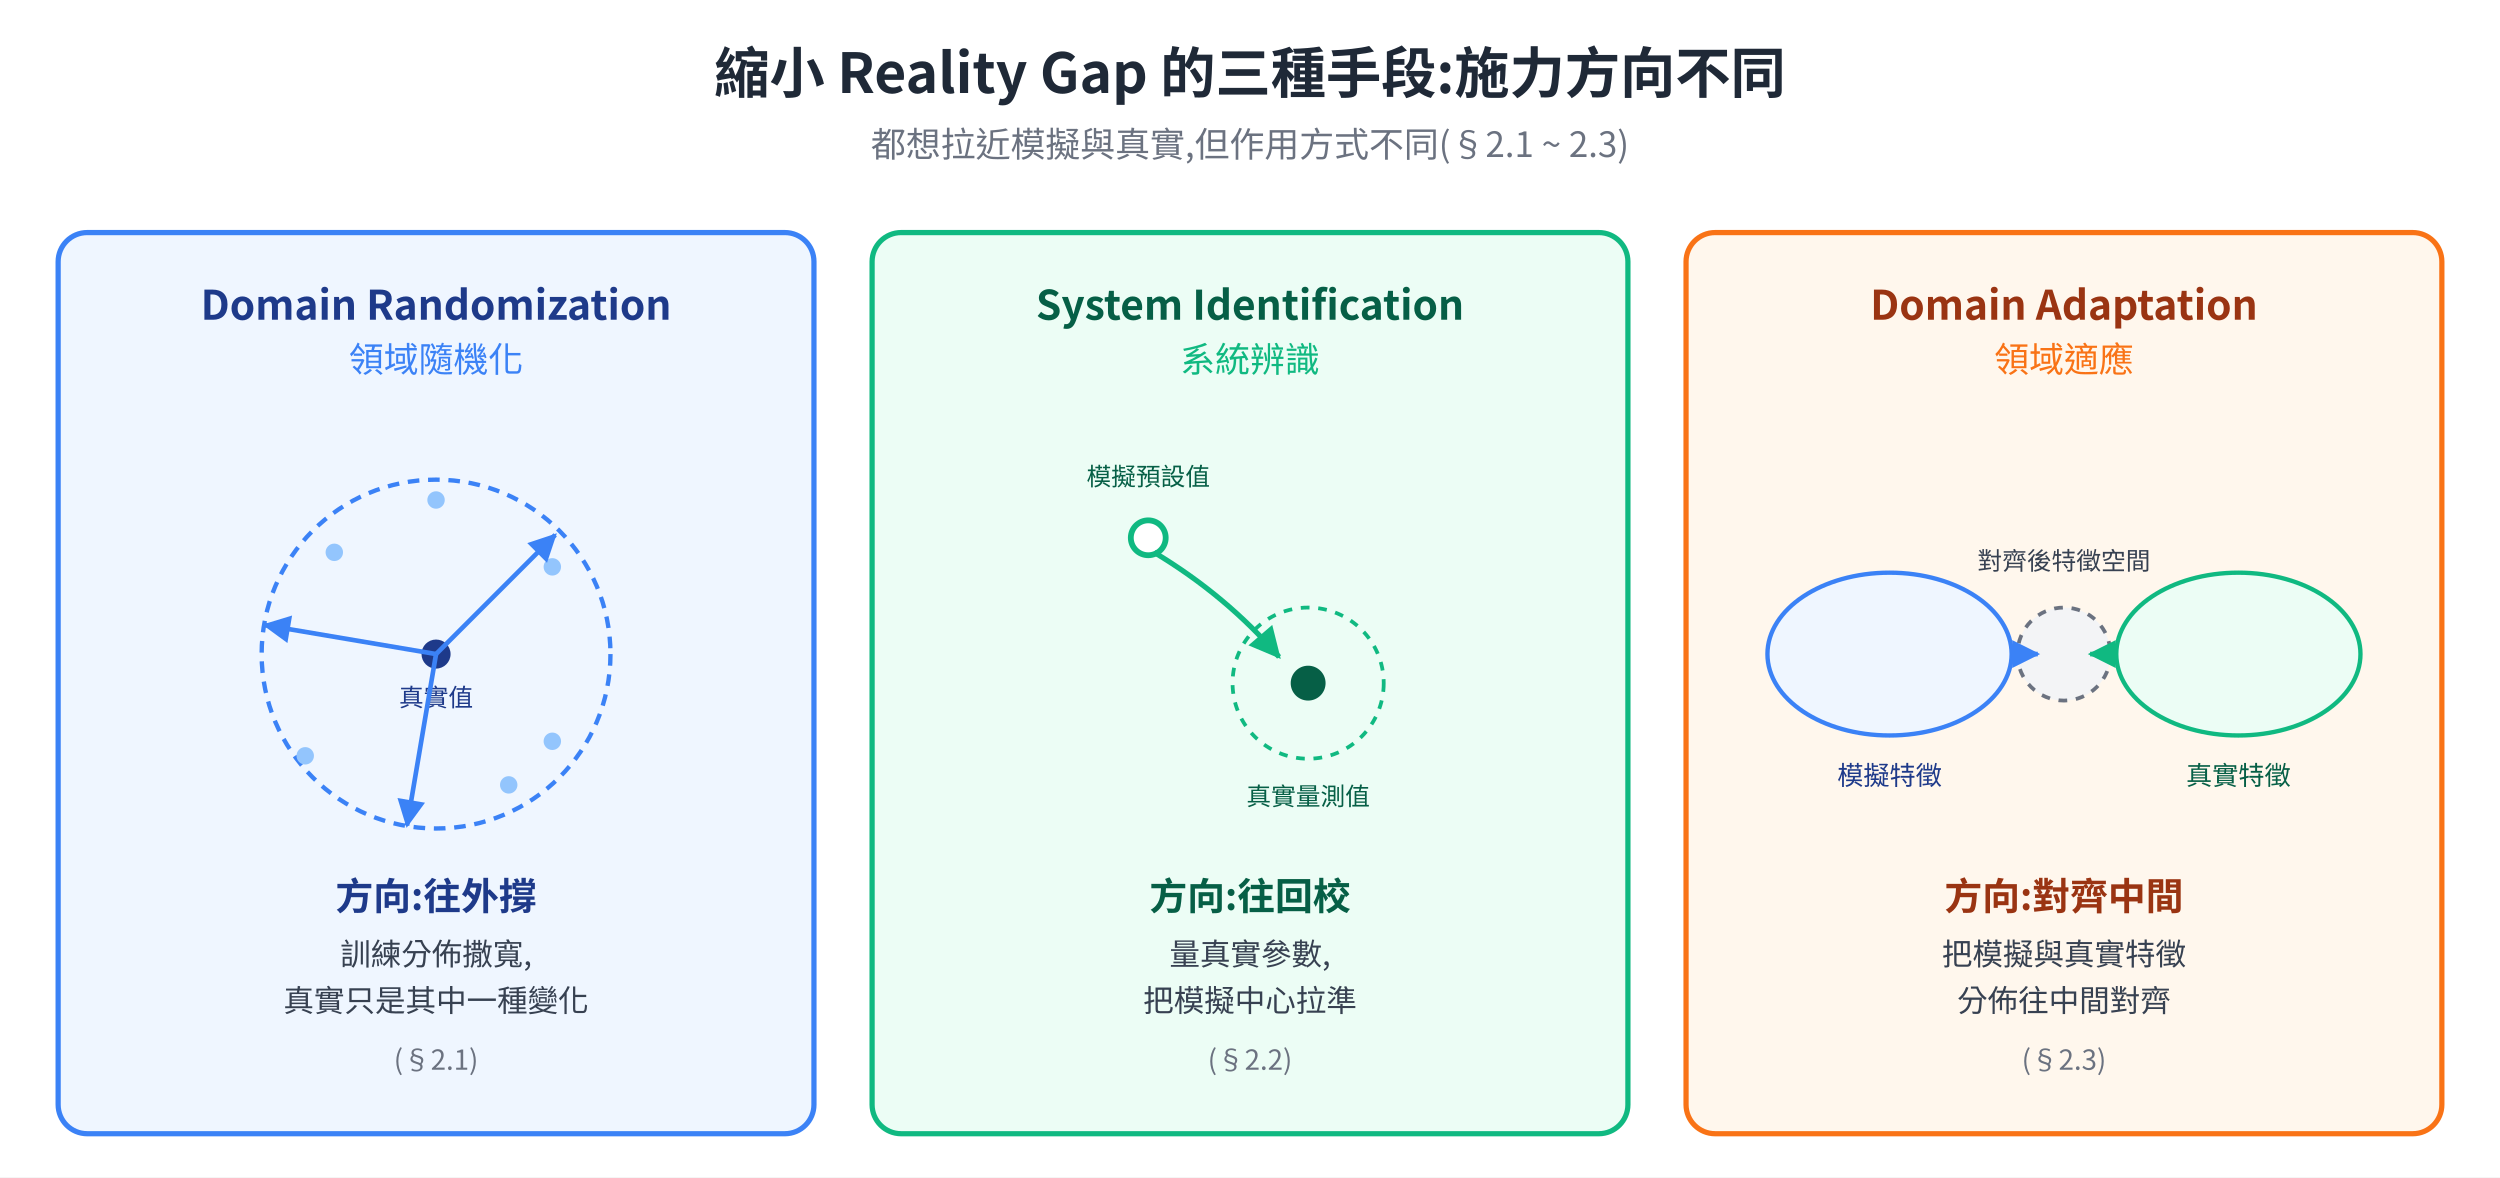
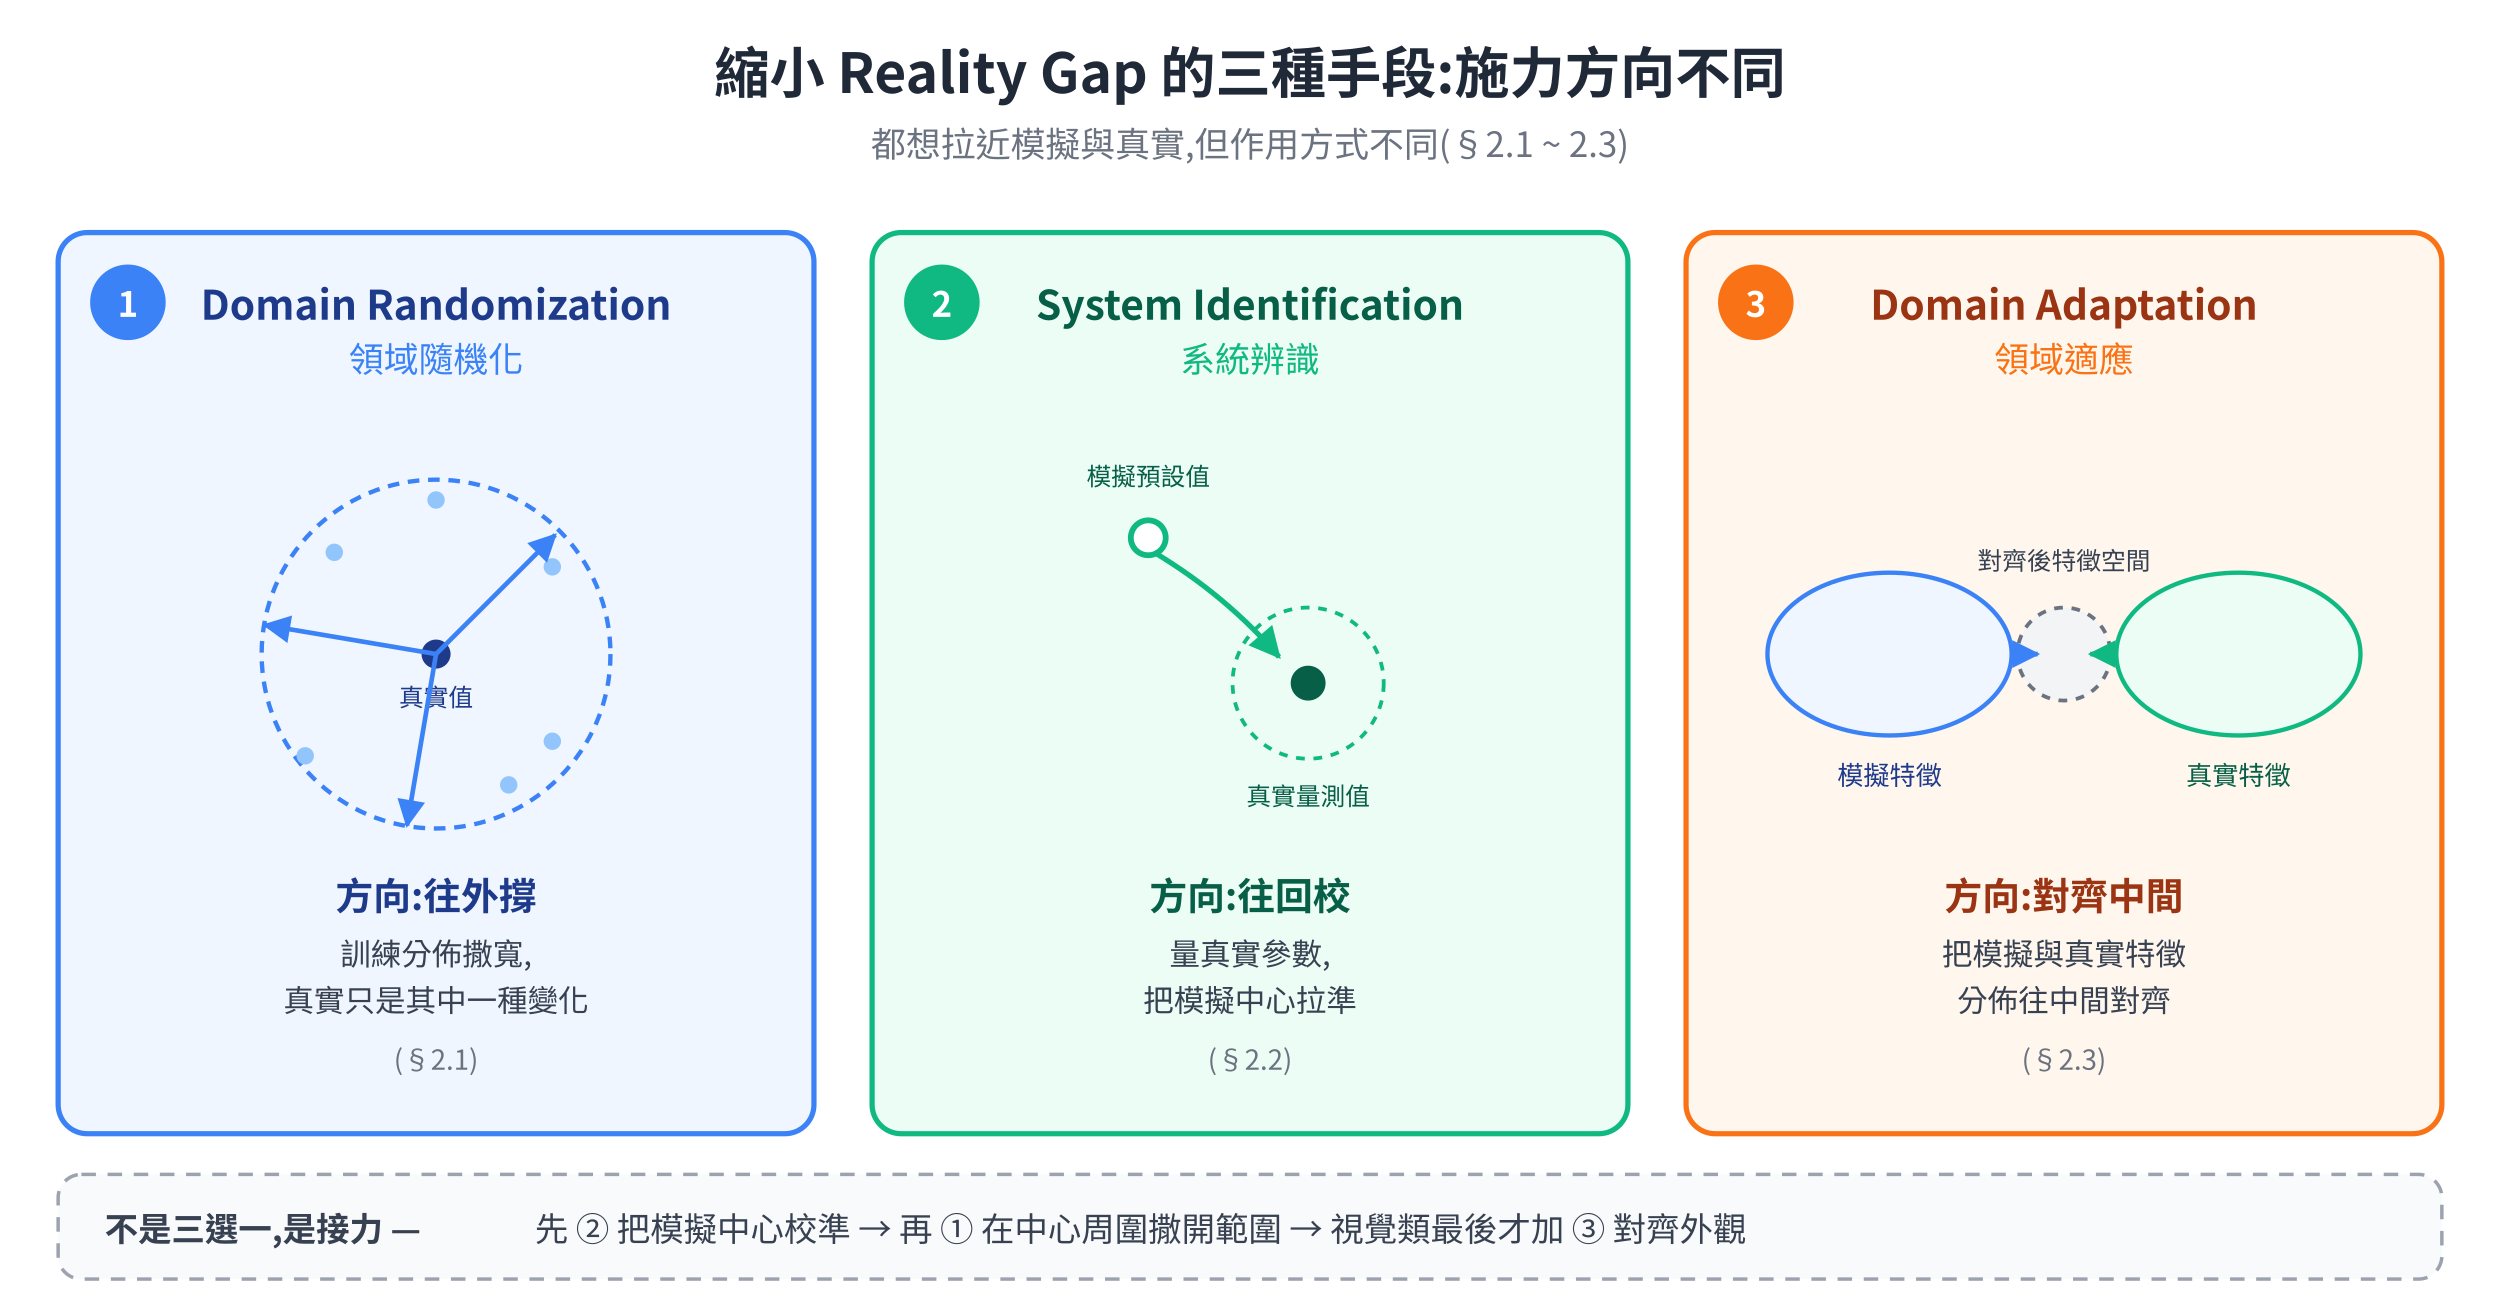
- <svg xmlns="http://www.w3.org/2000/svg" viewBox="0 0 860 405" font-family="'Noto Sans CJK TC','PingFang TC','Microsoft JhengHei',sans-serif">
+ <svg xmlns="http://www.w3.org/2000/svg" viewBox="0 0 860 452" font-family="'Noto Sans CJK TC','PingFang TC','Microsoft JhengHei',sans-serif">
  <defs>
    <marker id="paiArrBlue" markerWidth="9" markerHeight="9" refX="5.5" refY="3" orient="auto">
      <path d="M0,0 L6,3 L0,6 Z" fill="#3B82F6" />
    </marker>
    <marker id="paiArrGreen" markerWidth="9" markerHeight="9" refX="5.5" refY="3" orient="auto">
      <path d="M0,0 L6,3 L0,6 Z" fill="#10B981" />
    </marker>
  </defs>
-   <rect width="860" height="405" fill="#ffffff" />
+   <rect width="860" height="452" fill="#ffffff" />
  <text x="430" y="32" text-anchor="middle" font-size="19" font-weight="700" fill="#1F2937">縮小 Reality Gap 的三種手段:施力方向不同</text>
  <text x="430" y="54" text-anchor="middle" font-size="12" fill="#6B7280">都想拉近模擬與真實,但作用方式不同(§2.1 ~ 2.3)</text>
  <rect x="20" y="80" width="260" height="310" rx="10" fill="#EFF6FF" stroke="#3B82F6" stroke-width="1.8" />
  <text x="150" y="110" text-anchor="middle" font-size="14" font-weight="700" fill="#1E3A8A">Domain Randomization</text>
  <text x="150" y="128" text-anchor="middle" font-size="12" fill="#3B82F6">領域隨機化</text>
  <circle cx="150" cy="225" r="60" fill="none" stroke="#3B82F6" stroke-width="1.5" stroke-dasharray="4,3" />
  <circle cx="150" cy="225" r="5" fill="#1E3A8A" />
  <text x="150" y="243" text-anchor="middle" font-size="8.5" fill="#1E3A8A">真實值</text>
  <circle cx="115" cy="190" r="3" fill="#93C5FD" />
  <circle cx="190" cy="195" r="3" fill="#93C5FD" />
  <circle cx="175" cy="270" r="3" fill="#93C5FD" />
  <circle cx="105" cy="260" r="3" fill="#93C5FD" />
  <circle cx="150" cy="172" r="3" fill="#93C5FD" />
  <circle cx="190" cy="255" r="3" fill="#93C5FD" />
  <line x1="150" y1="225" x2="191" y2="184" stroke="#3B82F6" stroke-width="1.6" marker-end="url(#paiArrBlue)" />
  <line x1="150" y1="225" x2="91" y2="215" stroke="#3B82F6" stroke-width="1.6" marker-end="url(#paiArrBlue)" />
  <line x1="150" y1="225" x2="140" y2="284" stroke="#3B82F6" stroke-width="1.6" marker-end="url(#paiArrBlue)" />
  <text x="150" y="313" text-anchor="middle" font-size="13" font-weight="700" fill="#1E3A8A">方向:往外撐</text>
  <text x="150" y="332" text-anchor="middle" font-size="10.5" fill="#374151">訓練分佈撒寬,</text>
  <text x="150" y="348" text-anchor="middle" font-size="10.5" fill="#374151">真實只是其中一種變化</text>
  <text x="150" y="368" text-anchor="middle" font-size="9.5" fill="#6B7280">(§2.1)</text>
  <rect x="300" y="80" width="260" height="310" rx="10" fill="#ECFDF5" stroke="#10B981" stroke-width="1.8" />
  <text x="430" y="110" text-anchor="middle" font-size="14" font-weight="700" fill="#065F46">System Identification</text>
  <text x="430" y="128" text-anchor="middle" font-size="12" fill="#10B981">系統辨識</text>
  <circle cx="395" cy="185" r="6" fill="#ffffff" stroke="#10B981" stroke-width="2" />
  <text x="395" y="167" text-anchor="middle" font-size="8.5" fill="#065F46">模擬預設值</text>
  <circle cx="450" cy="235" r="26" fill="none" stroke="#10B981" stroke-width="1.3" stroke-dasharray="3,3" />
  <circle cx="450" cy="235" r="6" fill="#065F46" />
  <text x="450" y="277" text-anchor="middle" font-size="8.5" fill="#065F46">真實量測值</text>
  <path d="M397,190 Q422,205 440,226" fill="none" stroke="#10B981" stroke-width="1.8" marker-end="url(#paiArrGreen)" />
  <text x="430" y="313" text-anchor="middle" font-size="13" font-weight="700" fill="#065F46">方向:往回校</text>
  <text x="430" y="332" text-anchor="middle" font-size="10.5" fill="#374151">量真實參數,</text>
  <text x="430" y="348" text-anchor="middle" font-size="10.5" fill="#374151">把模擬中心拉準</text>
  <text x="430" y="368" text-anchor="middle" font-size="9.5" fill="#6B7280">(§2.2)</text>
  <rect x="580" y="80" width="260" height="310" rx="10" fill="#FFF7ED" stroke="#F97316" stroke-width="1.8" />
  <text x="710" y="110" text-anchor="middle" font-size="14" font-weight="700" fill="#9A3412">Domain Adaptation</text>
  <text x="710" y="128" text-anchor="middle" font-size="12" fill="#F97316">領域適應</text>
  <ellipse cx="650" cy="225" rx="42" ry="28" fill="#EFF6FF" stroke="#3B82F6" stroke-width="1.5" />
  <ellipse cx="770" cy="225" rx="42" ry="28" fill="#ECFDF5" stroke="#10B981" stroke-width="1.5" />
  <circle cx="710" cy="225" r="16" fill="#F3F4F6" stroke="#6B7280" stroke-width="1.3" stroke-dasharray="3,3" />
  <line x1="692" y1="225" x2="701" y2="225" stroke="#3B82F6" stroke-width="1.6" marker-end="url(#paiArrBlue)" />
  <line x1="728" y1="225" x2="719" y2="225" stroke="#10B981" stroke-width="1.6" marker-end="url(#paiArrGreen)" />
  <text x="650" y="270" text-anchor="middle" font-size="9" fill="#1E3A8A">模擬特徵</text>
  <text x="770" y="270" text-anchor="middle" font-size="9" fill="#065F46">真實特徵</text>
  <text x="710" y="196" text-anchor="middle" font-size="8.5" fill="#374151">對齊後特徵空間</text>
  <text x="710" y="313" text-anchor="middle" font-size="13" font-weight="700" fill="#9A3412">方向:對齊中間</text>
  <text x="710" y="332" text-anchor="middle" font-size="10.5" fill="#374151">把模擬與真實特徵</text>
  <text x="710" y="348" text-anchor="middle" font-size="10.5" fill="#374151">分佈往中間對齊</text>
  <text x="710" y="368" text-anchor="middle" font-size="9.5" fill="#6B7280">(§2.3)</text>
+   <g font-size="12" font-weight="700" text-anchor="middle">
+     <circle cx="44" cy="104" r="13" fill="#3B82F6" />
+     <text x="44" y="109" fill="#ffffff">1</text>
+     <circle cx="324" cy="104" r="13" fill="#10B981" />
+     <text x="324" y="109" fill="#ffffff">2</text>
+     <circle cx="604" cy="104" r="13" fill="#F97316" />
+     <text x="604" y="109" fill="#ffffff">3</text>
+   </g>
+   <rect x="20" y="404" width="820" height="36" rx="8" fill="#F9FAFB" stroke="#9CA3AF" stroke-width="1.2" stroke-dasharray="5,4" />
+   <text x="36" y="427" font-size="11.5" font-weight="700" fill="#374151">不是三選一,是接力 —</text>
+   <text x="184" y="427" font-size="11.5" fill="#374151">先 ② 把模擬中心校準 → 再 ① 在中心周圍撒開範圍 → 視覺類最後才加 ③ 對齊外觀</text>
</svg>
